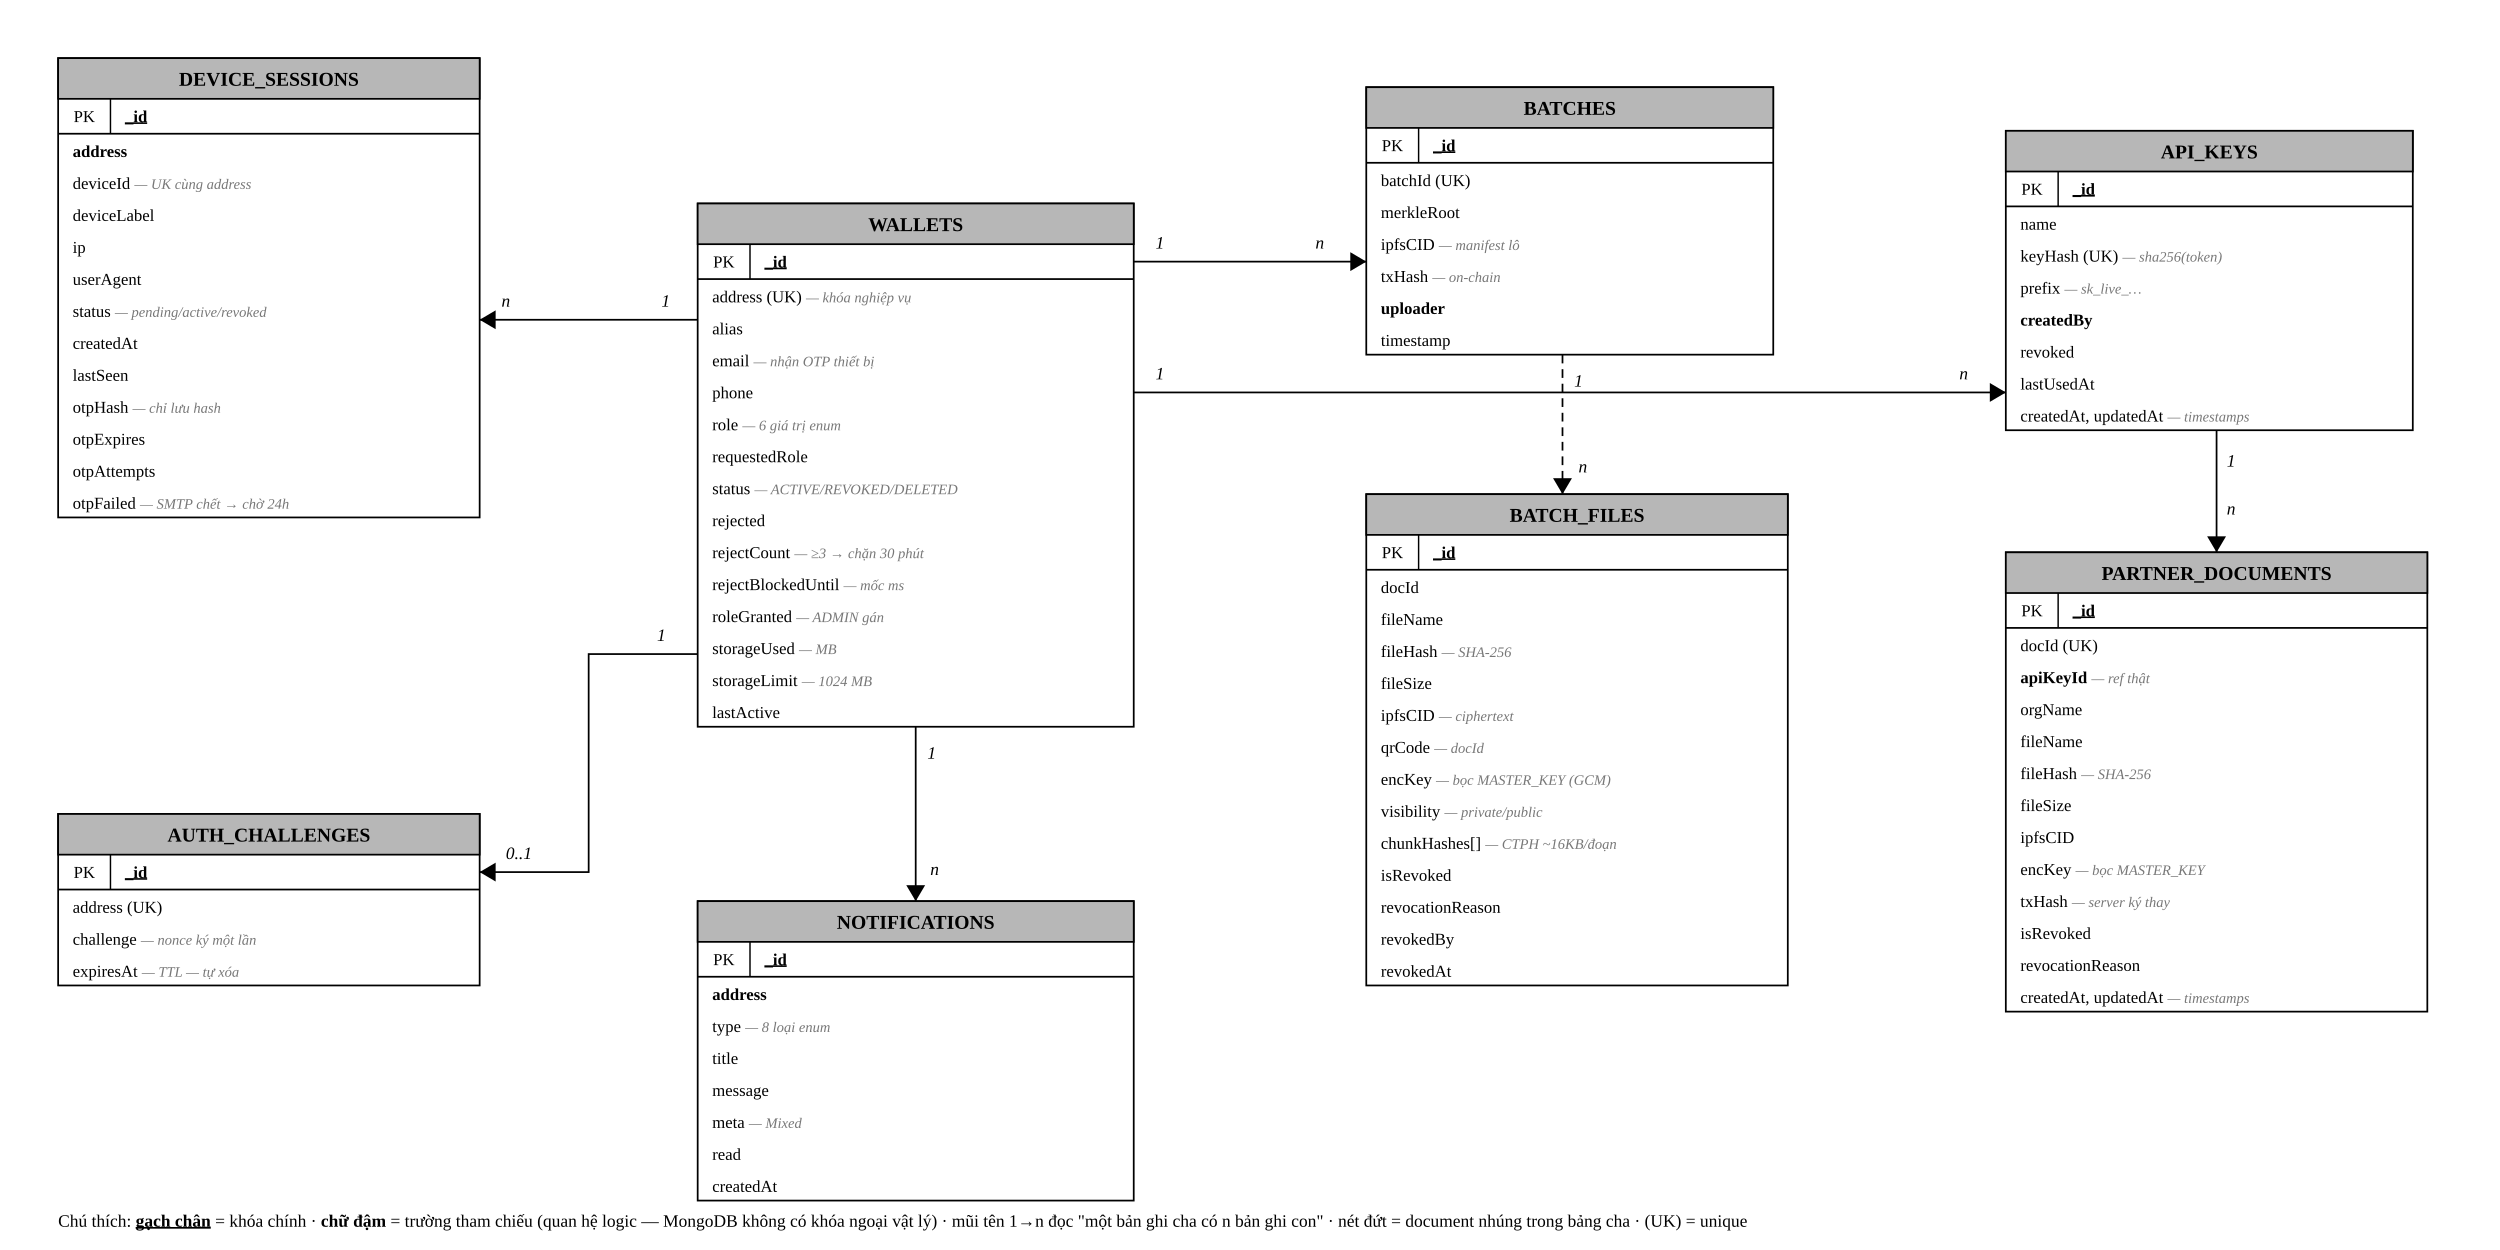
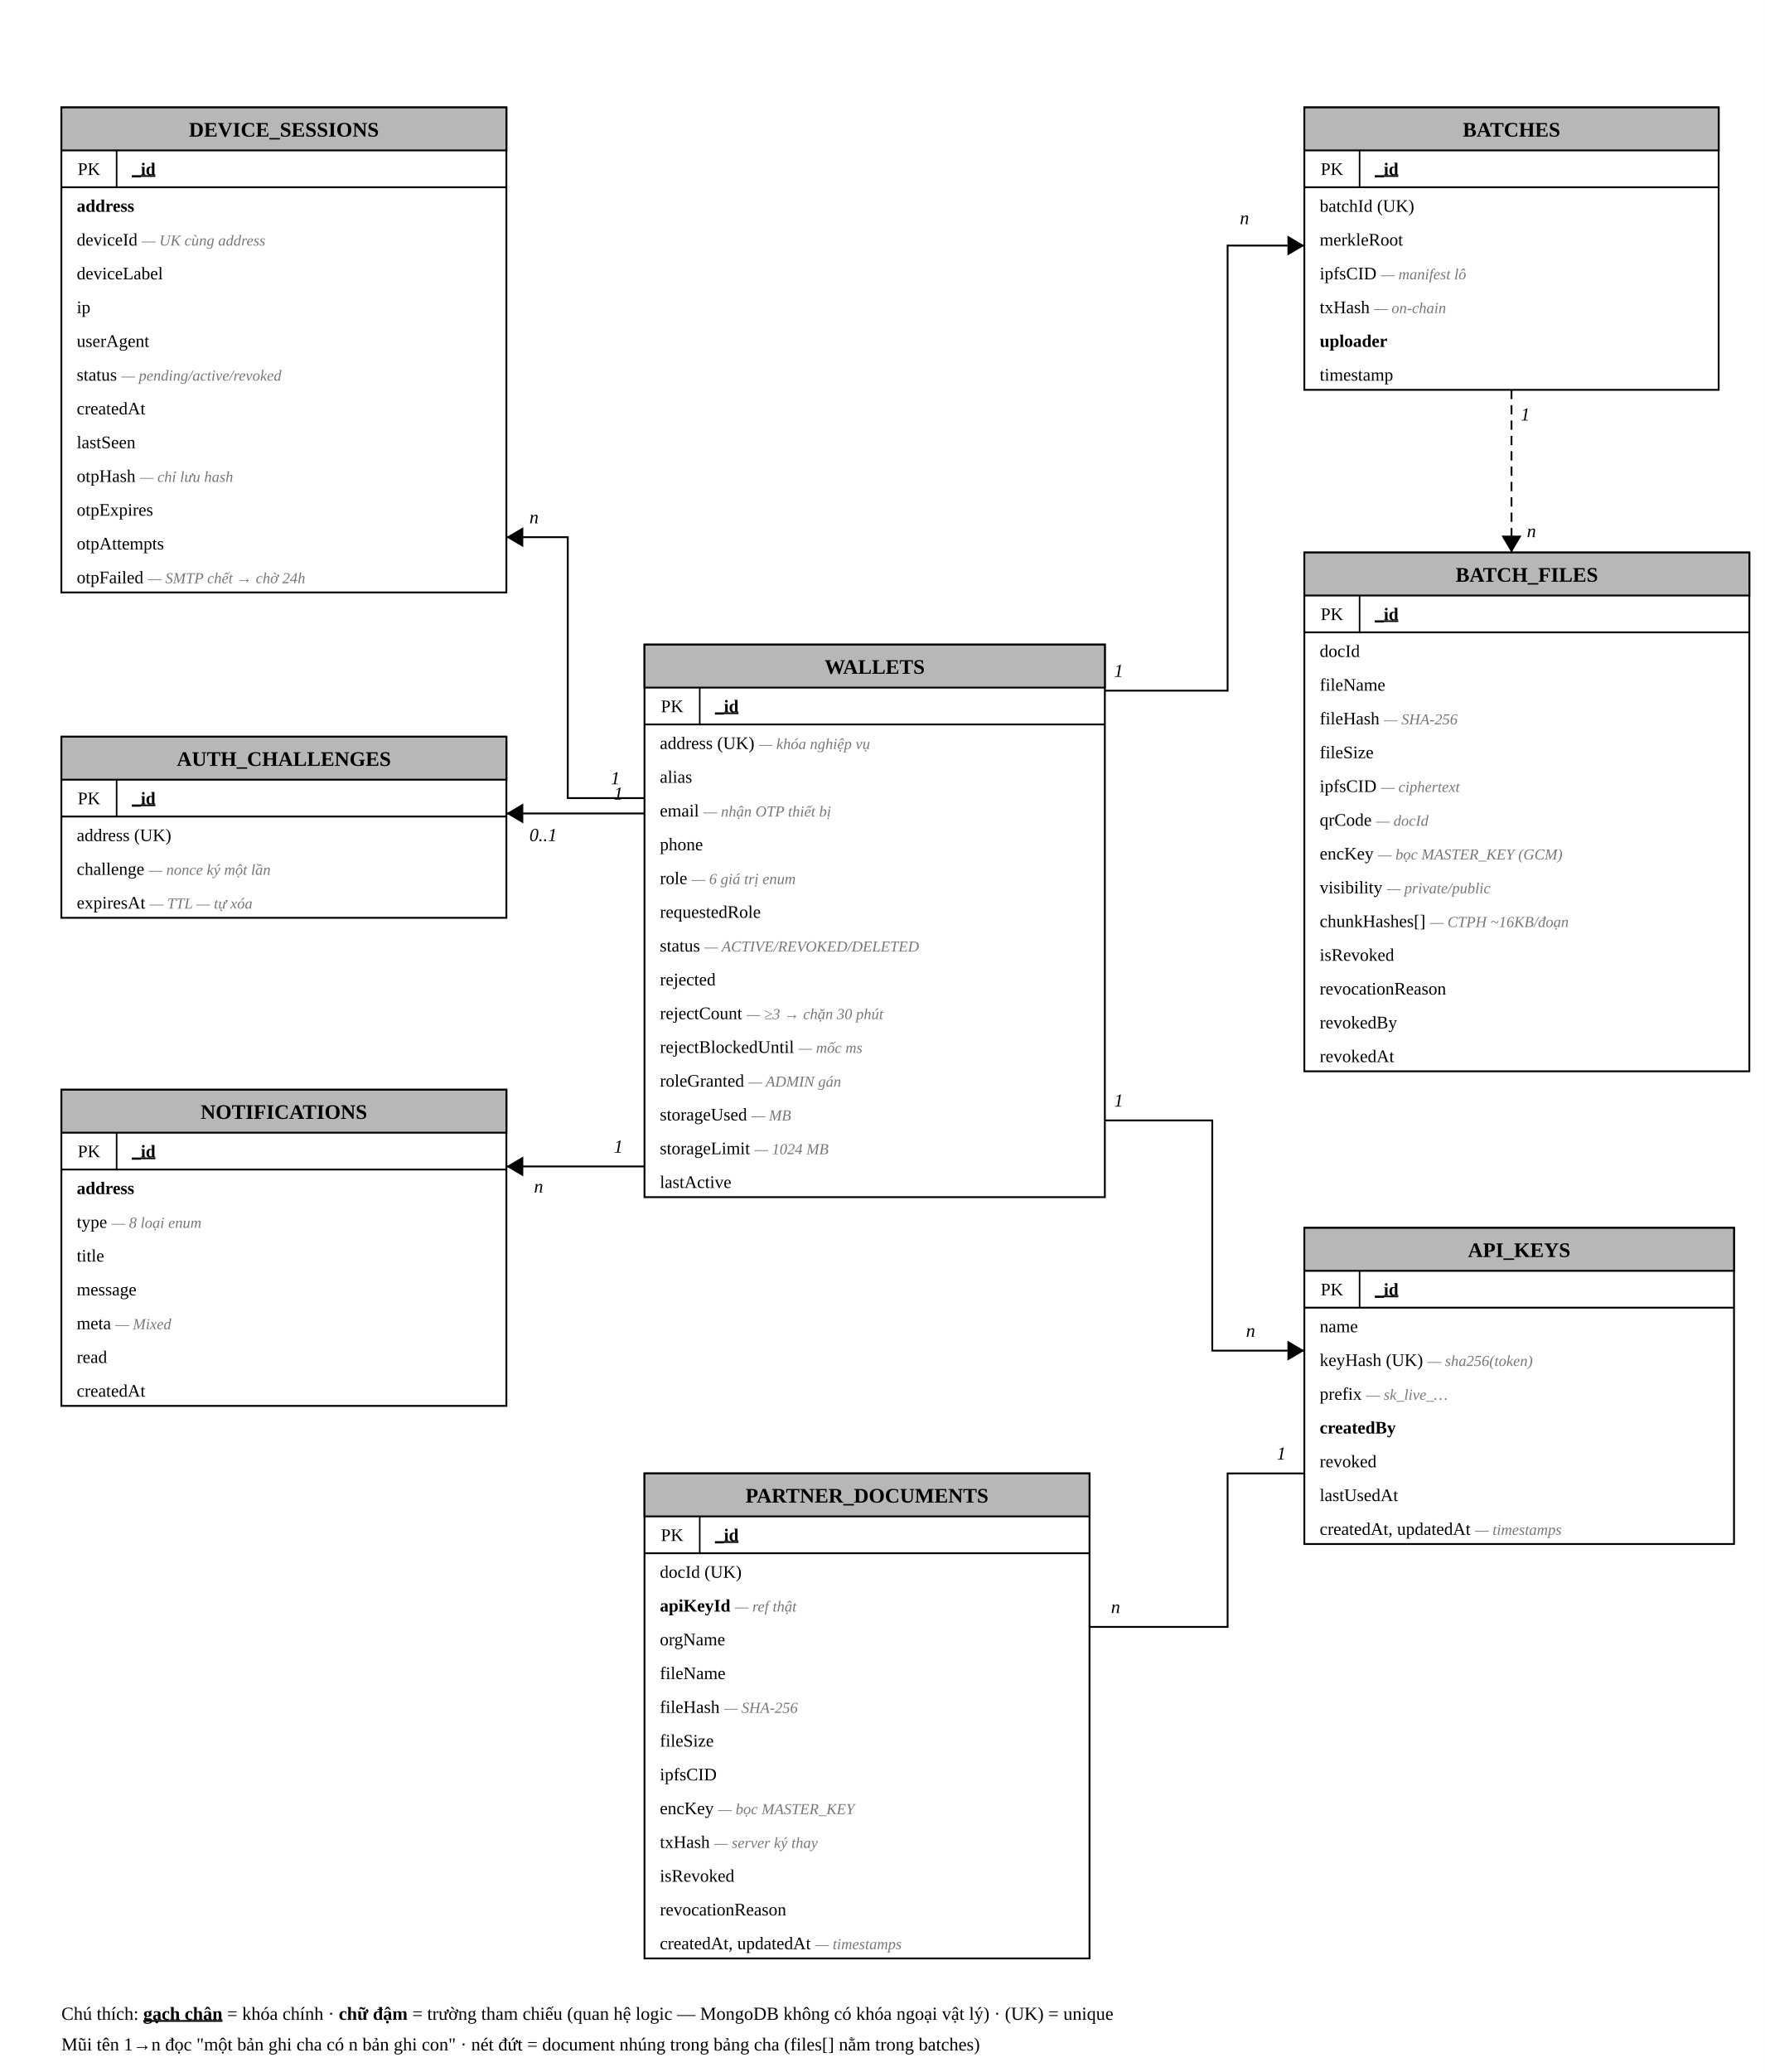
- <svg xmlns="http://www.w3.org/2000/svg" viewBox="0 0 1720 860" font-family="Times New Roman, Times, serif">
-   <rect width="1720" height="860" fill="#fff" />
-   <path d="M480 220 L330 220" fill="none" stroke="#000" stroke-width="1.2" />
-   <polygon points="330,220 341,226.5 341,213.5" fill="#000" />
-   <text x="455" y="211" font-size="12" font-style="italic">1</text>
-   <text x="345" y="211" font-size="12" font-style="italic">n</text>
-   <path d="M480 450 L405 450 L405 600 L330 600" fill="none" stroke="#000" stroke-width="1.2" />
-   <polygon points="330,600 341,606.5 341,593.5" fill="#000" />
-   <text x="452" y="441" font-size="12" font-style="italic">1</text>
-   <text x="348" y="591" font-size="12" font-style="italic">0..1</text>
-   <path d="M630 500 L630 620" fill="none" stroke="#000" stroke-width="1.2" />
-   <polygon points="630,620 636.5,609 623.5,609" fill="#000" />
-   <text x="638" y="522" font-size="12" font-style="italic">1</text>
-   <text x="640" y="602" font-size="12" font-style="italic">n</text>
-   <path d="M780 180 L940 180" fill="none" stroke="#000" stroke-width="1.2" />
-   <polygon points="940,180 929,173.5 929,186.5" fill="#000" />
-   <text x="795" y="171" font-size="12" font-style="italic">1</text>
-   <text x="905" y="171" font-size="12" font-style="italic">n</text>
-   <path d="M780 270 L1380 270" fill="none" stroke="#000" stroke-width="1.2" />
-   <polygon points="1380,270 1369,263.5 1369,276.5" fill="#000" />
-   <text x="795" y="261" font-size="12" font-style="italic">1</text>
-   <text x="1348" y="261" font-size="12" font-style="italic">n</text>
-   <path d="M1075 244 L1075 340" fill="none" stroke="#000" stroke-width="1.2" stroke-dasharray="6 4" />
-   <polygon points="1075,340 1081.5,329 1068.5,329" fill="#000" />
-   <text x="1083" y="266" font-size="12" font-style="italic">1</text>
-   <text x="1086" y="325" font-size="12" font-style="italic">n</text>
-   <path d="M1525 296 L1525 380" fill="none" stroke="#000" stroke-width="1.2" />
-   <polygon points="1525,380 1531.5,369 1518.5,369" fill="#000" />
-   <text x="1532" y="321" font-size="12" font-style="italic">1</text>
-   <text x="1532" y="354" font-size="12" font-style="italic">n</text>
-   <rect x="480" y="140" width="300" height="360" fill="#fff" stroke="#000" stroke-width="1.2" />
-   <rect x="480" y="140" width="300" height="28" fill="#b7b7b7" stroke="#000" stroke-width="1.2" />
-   <text x="630" y="159" text-anchor="middle" font-size="13.5" font-weight="bold">WALLETS</text>
-   <line x1="480" y1="192" x2="780" y2="192" stroke="#000" stroke-width="1.2" />
-   <line x1="516" y1="168" x2="516" y2="192" stroke="#000" stroke-width="1" />
-   <text x="498" y="184" text-anchor="middle" font-size="11.5">PK</text>
-   <text x="526" y="184" font-size="11.5" font-weight="bold" text-decoration="underline">_id</text>
-   <text x="490" y="208" font-size="11.5">address (UK) <tspan fill="#777" font-style="italic" font-size="10" font-weight="normal">— khóa nghiệp vụ</tspan>
+ <svg xmlns="http://www.w3.org/2000/svg" viewBox="0 0 1150 1350" font-family="Times New Roman, Times, serif">
+   <rect width="1150" height="1350" fill="#fff" />
+   <path d="M420 520 L370 520 L370 350 L330 350" fill="none" stroke="#000" stroke-width="1.2" />
+   <polygon points="330,350 341,356.5 341,343.5" fill="#000" />
+   <text x="398" y="511" font-size="12" font-style="italic">1</text>
+   <text x="345" y="341" font-size="12" font-style="italic">n</text>
+   <path d="M420 530 L330 530" fill="none" stroke="#000" stroke-width="1.2" />
+   <polygon points="330,530 341,536.5 341,523.5" fill="#000" />
+   <text x="400" y="521" font-size="12" font-style="italic">1</text>
+   <text x="345" y="548" font-size="12" font-style="italic">0..1</text>
+   <path d="M420 760 L330 760" fill="none" stroke="#000" stroke-width="1.2" />
+   <polygon points="330,760 341,766.5 341,753.5" fill="#000" />
+   <text x="400" y="751" font-size="12" font-style="italic">1</text>
+   <text x="348" y="777" font-size="12" font-style="italic">n</text>
+   <path d="M720 450 L800 450 L800 160 L850 160" fill="none" stroke="#000" stroke-width="1.2" />
+   <polygon points="850,160 839,153.5 839,166.5" fill="#000" />
+   <text x="726" y="441" font-size="12" font-style="italic">1</text>
+   <text x="808" y="146" font-size="12" font-style="italic">n</text>
+   <path d="M720 730 L790 730 L790 880 L850 880" fill="none" stroke="#000" stroke-width="1.2" />
+   <polygon points="850,880 839,873.5 839,886.5" fill="#000" />
+   <text x="726" y="721" font-size="12" font-style="italic">1</text>
+   <text x="812" y="871" font-size="12" font-style="italic">n</text>
+   <path d="M985 254 L985 360" fill="none" stroke="#000" stroke-width="1.2" stroke-dasharray="6 4" />
+   <polygon points="985,360 991.5,349 978.5,349" fill="#000" />
+   <text x="991" y="274" font-size="12" font-style="italic">1</text>
+   <text x="995" y="350" font-size="12" font-style="italic">n</text>
+   <path d="M850 960 L800 960 L800 1060 L710 1060" fill="none" stroke="#000" stroke-width="1.2" />
+   <polygon points="710,1060 699,1053.5 699,1066.5" fill="#000" />
+   <text x="832" y="951" font-size="12" font-style="italic">1</text>
+   <text x="724" y="1051" font-size="12" font-style="italic">n</text>
+   <rect x="420" y="420" width="300" height="360" fill="#fff" stroke="#000" stroke-width="1.2" />
+   <rect x="420" y="420" width="300" height="28" fill="#b7b7b7" stroke="#000" stroke-width="1.2" />
+   <text x="570" y="439" text-anchor="middle" font-size="13.5" font-weight="bold">WALLETS</text>
+   <line x1="420" y1="472" x2="720" y2="472" stroke="#000" stroke-width="1.2" />
+   <line x1="456" y1="448" x2="456" y2="472" stroke="#000" stroke-width="1" />
+   <text x="438" y="464" text-anchor="middle" font-size="11.5">PK</text>
+   <text x="466" y="464" font-size="11.5" font-weight="bold" text-decoration="underline">_id</text>
+   <text x="430" y="488" font-size="11.5">address (UK) <tspan fill="#777" font-style="italic" font-size="10" font-weight="normal">— khóa nghiệp vụ</tspan>
  </text>
-   <text x="490" y="230" font-size="11.5">alias</text>
-   <text x="490" y="252" font-size="11.5">email <tspan fill="#777" font-style="italic" font-size="10" font-weight="normal">— nhận OTP thiết bị</tspan>
+   <text x="430" y="510" font-size="11.5">alias</text>
+   <text x="430" y="532" font-size="11.5">email <tspan fill="#777" font-style="italic" font-size="10" font-weight="normal">— nhận OTP thiết bị</tspan>
  </text>
-   <text x="490" y="274" font-size="11.5">phone</text>
-   <text x="490" y="296" font-size="11.5">role <tspan fill="#777" font-style="italic" font-size="10" font-weight="normal">— 6 giá trị enum</tspan>
+   <text x="430" y="554" font-size="11.5">phone</text>
+   <text x="430" y="576" font-size="11.5">role <tspan fill="#777" font-style="italic" font-size="10" font-weight="normal">— 6 giá trị enum</tspan>
  </text>
-   <text x="490" y="318" font-size="11.5">requestedRole</text>
-   <text x="490" y="340" font-size="11.5">status <tspan fill="#777" font-style="italic" font-size="10" font-weight="normal">— ACTIVE/REVOKED/DELETED</tspan>
+   <text x="430" y="598" font-size="11.5">requestedRole</text>
+   <text x="430" y="620" font-size="11.5">status <tspan fill="#777" font-style="italic" font-size="10" font-weight="normal">— ACTIVE/REVOKED/DELETED</tspan>
  </text>
-   <text x="490" y="362" font-size="11.5">rejected</text>
-   <text x="490" y="384" font-size="11.5">rejectCount <tspan fill="#777" font-style="italic" font-size="10" font-weight="normal">— ≥3 → chặn 30 phút</tspan>
+   <text x="430" y="642" font-size="11.5">rejected</text>
+   <text x="430" y="664" font-size="11.5">rejectCount <tspan fill="#777" font-style="italic" font-size="10" font-weight="normal">— ≥3 → chặn 30 phút</tspan>
  </text>
-   <text x="490" y="406" font-size="11.5">rejectBlockedUntil <tspan fill="#777" font-style="italic" font-size="10" font-weight="normal">— mốc ms</tspan>
+   <text x="430" y="686" font-size="11.5">rejectBlockedUntil <tspan fill="#777" font-style="italic" font-size="10" font-weight="normal">— mốc ms</tspan>
  </text>
-   <text x="490" y="428" font-size="11.5">roleGranted <tspan fill="#777" font-style="italic" font-size="10" font-weight="normal">— ADMIN gán</tspan>
+   <text x="430" y="708" font-size="11.5">roleGranted <tspan fill="#777" font-style="italic" font-size="10" font-weight="normal">— ADMIN gán</tspan>
  </text>
-   <text x="490" y="450" font-size="11.5">storageUsed <tspan fill="#777" font-style="italic" font-size="10" font-weight="normal">— MB</tspan>
+   <text x="430" y="730" font-size="11.5">storageUsed <tspan fill="#777" font-style="italic" font-size="10" font-weight="normal">— MB</tspan>
  </text>
-   <text x="490" y="472" font-size="11.5">storageLimit <tspan fill="#777" font-style="italic" font-size="10" font-weight="normal">— 1024 MB</tspan>
+   <text x="430" y="752" font-size="11.5">storageLimit <tspan fill="#777" font-style="italic" font-size="10" font-weight="normal">— 1024 MB</tspan>
  </text>
-   <text x="490" y="494" font-size="11.5">lastActive</text>
-   <rect x="40" y="40" width="290" height="316" fill="#fff" stroke="#000" stroke-width="1.2" />
-   <rect x="40" y="40" width="290" height="28" fill="#b7b7b7" stroke="#000" stroke-width="1.2" />
-   <text x="185" y="59" text-anchor="middle" font-size="13.5" font-weight="bold">DEVICE_SESSIONS</text>
-   <line x1="40" y1="92" x2="330" y2="92" stroke="#000" stroke-width="1.2" />
-   <line x1="76" y1="68" x2="76" y2="92" stroke="#000" stroke-width="1" />
-   <text x="58" y="84" text-anchor="middle" font-size="11.5">PK</text>
-   <text x="86" y="84" font-size="11.5" font-weight="bold" text-decoration="underline">_id</text>
-   <text x="50" y="108" font-size="11.5" font-weight="bold">address</text>
-   <text x="50" y="130" font-size="11.5">deviceId <tspan fill="#777" font-style="italic" font-size="10" font-weight="normal">— UK cùng address</tspan>
+   <text x="430" y="774" font-size="11.5">lastActive</text>
+   <rect x="40" y="70" width="290" height="316" fill="#fff" stroke="#000" stroke-width="1.2" />
+   <rect x="40" y="70" width="290" height="28" fill="#b7b7b7" stroke="#000" stroke-width="1.2" />
+   <text x="185" y="89" text-anchor="middle" font-size="13.5" font-weight="bold">DEVICE_SESSIONS</text>
+   <line x1="40" y1="122" x2="330" y2="122" stroke="#000" stroke-width="1.2" />
+   <line x1="76" y1="98" x2="76" y2="122" stroke="#000" stroke-width="1" />
+   <text x="58" y="114" text-anchor="middle" font-size="11.5">PK</text>
+   <text x="86" y="114" font-size="11.5" font-weight="bold" text-decoration="underline">_id</text>
+   <text x="50" y="138" font-size="11.5" font-weight="bold">address</text>
+   <text x="50" y="160" font-size="11.5">deviceId <tspan fill="#777" font-style="italic" font-size="10" font-weight="normal">— UK cùng address</tspan>
  </text>
-   <text x="50" y="152" font-size="11.5">deviceLabel</text>
-   <text x="50" y="174" font-size="11.5">ip</text>
-   <text x="50" y="196" font-size="11.5">userAgent</text>
-   <text x="50" y="218" font-size="11.5">status <tspan fill="#777" font-style="italic" font-size="10" font-weight="normal">— pending/active/revoked</tspan>
+   <text x="50" y="182" font-size="11.5">deviceLabel</text>
+   <text x="50" y="204" font-size="11.5">ip</text>
+   <text x="50" y="226" font-size="11.5">userAgent</text>
+   <text x="50" y="248" font-size="11.5">status <tspan fill="#777" font-style="italic" font-size="10" font-weight="normal">— pending/active/revoked</tspan>
  </text>
-   <text x="50" y="240" font-size="11.5">createdAt</text>
-   <text x="50" y="262" font-size="11.5">lastSeen</text>
-   <text x="50" y="284" font-size="11.5">otpHash <tspan fill="#777" font-style="italic" font-size="10" font-weight="normal">— chỉ lưu hash</tspan>
+   <text x="50" y="270" font-size="11.5">createdAt</text>
+   <text x="50" y="292" font-size="11.5">lastSeen</text>
+   <text x="50" y="314" font-size="11.5">otpHash <tspan fill="#777" font-style="italic" font-size="10" font-weight="normal">— chỉ lưu hash</tspan>
  </text>
-   <text x="50" y="306" font-size="11.5">otpExpires</text>
-   <text x="50" y="328" font-size="11.5">otpAttempts</text>
-   <text x="50" y="350" font-size="11.5">otpFailed <tspan fill="#777" font-style="italic" font-size="10" font-weight="normal">— SMTP chết → chờ 24h</tspan>
+   <text x="50" y="336" font-size="11.5">otpExpires</text>
+   <text x="50" y="358" font-size="11.5">otpAttempts</text>
+   <text x="50" y="380" font-size="11.5">otpFailed <tspan fill="#777" font-style="italic" font-size="10" font-weight="normal">— SMTP chết → chờ 24h</tspan>
  </text>
-   <rect x="40" y="560" width="290" height="118" fill="#fff" stroke="#000" stroke-width="1.2" />
-   <rect x="40" y="560" width="290" height="28" fill="#b7b7b7" stroke="#000" stroke-width="1.2" />
-   <text x="185" y="579" text-anchor="middle" font-size="13.5" font-weight="bold">AUTH_CHALLENGES</text>
-   <line x1="40" y1="612" x2="330" y2="612" stroke="#000" stroke-width="1.2" />
-   <line x1="76" y1="588" x2="76" y2="612" stroke="#000" stroke-width="1" />
-   <text x="58" y="604" text-anchor="middle" font-size="11.5">PK</text>
-   <text x="86" y="604" font-size="11.5" font-weight="bold" text-decoration="underline">_id</text>
-   <text x="50" y="628" font-size="11.5">address (UK)</text>
-   <text x="50" y="650" font-size="11.5">challenge <tspan fill="#777" font-style="italic" font-size="10" font-weight="normal">— nonce ký một lần</tspan>
+   <rect x="40" y="480" width="290" height="118" fill="#fff" stroke="#000" stroke-width="1.2" />
+   <rect x="40" y="480" width="290" height="28" fill="#b7b7b7" stroke="#000" stroke-width="1.2" />
+   <text x="185" y="499" text-anchor="middle" font-size="13.5" font-weight="bold">AUTH_CHALLENGES</text>
+   <line x1="40" y1="532" x2="330" y2="532" stroke="#000" stroke-width="1.2" />
+   <line x1="76" y1="508" x2="76" y2="532" stroke="#000" stroke-width="1" />
+   <text x="58" y="524" text-anchor="middle" font-size="11.5">PK</text>
+   <text x="86" y="524" font-size="11.5" font-weight="bold" text-decoration="underline">_id</text>
+   <text x="50" y="548" font-size="11.5">address (UK)</text>
+   <text x="50" y="570" font-size="11.5">challenge <tspan fill="#777" font-style="italic" font-size="10" font-weight="normal">— nonce ký một lần</tspan>
  </text>
-   <text x="50" y="672" font-size="11.5">expiresAt <tspan fill="#777" font-style="italic" font-size="10" font-weight="normal">— TTL — tự xóa</tspan>
+   <text x="50" y="592" font-size="11.5">expiresAt <tspan fill="#777" font-style="italic" font-size="10" font-weight="normal">— TTL — tự xóa</tspan>
  </text>
-   <rect x="480" y="620" width="300" height="206" fill="#fff" stroke="#000" stroke-width="1.2" />
-   <rect x="480" y="620" width="300" height="28" fill="#b7b7b7" stroke="#000" stroke-width="1.2" />
-   <text x="630" y="639" text-anchor="middle" font-size="13.5" font-weight="bold">NOTIFICATIONS</text>
-   <line x1="480" y1="672" x2="780" y2="672" stroke="#000" stroke-width="1.2" />
-   <line x1="516" y1="648" x2="516" y2="672" stroke="#000" stroke-width="1" />
-   <text x="498" y="664" text-anchor="middle" font-size="11.5">PK</text>
-   <text x="526" y="664" font-size="11.5" font-weight="bold" text-decoration="underline">_id</text>
-   <text x="490" y="688" font-size="11.5" font-weight="bold">address</text>
-   <text x="490" y="710" font-size="11.5">type <tspan fill="#777" font-style="italic" font-size="10" font-weight="normal">— 8 loại enum</tspan>
+   <rect x="40" y="710" width="290" height="206" fill="#fff" stroke="#000" stroke-width="1.2" />
+   <rect x="40" y="710" width="290" height="28" fill="#b7b7b7" stroke="#000" stroke-width="1.2" />
+   <text x="185" y="729" text-anchor="middle" font-size="13.5" font-weight="bold">NOTIFICATIONS</text>
+   <line x1="40" y1="762" x2="330" y2="762" stroke="#000" stroke-width="1.2" />
+   <line x1="76" y1="738" x2="76" y2="762" stroke="#000" stroke-width="1" />
+   <text x="58" y="754" text-anchor="middle" font-size="11.5">PK</text>
+   <text x="86" y="754" font-size="11.5" font-weight="bold" text-decoration="underline">_id</text>
+   <text x="50" y="778" font-size="11.5" font-weight="bold">address</text>
+   <text x="50" y="800" font-size="11.5">type <tspan fill="#777" font-style="italic" font-size="10" font-weight="normal">— 8 loại enum</tspan>
  </text>
-   <text x="490" y="732" font-size="11.5">title</text>
-   <text x="490" y="754" font-size="11.5">message</text>
-   <text x="490" y="776" font-size="11.5">meta <tspan fill="#777" font-style="italic" font-size="10" font-weight="normal">— Mixed</tspan>
+   <text x="50" y="822" font-size="11.5">title</text>
+   <text x="50" y="844" font-size="11.5">message</text>
+   <text x="50" y="866" font-size="11.5">meta <tspan fill="#777" font-style="italic" font-size="10" font-weight="normal">— Mixed</tspan>
  </text>
-   <text x="490" y="798" font-size="11.5">read</text>
-   <text x="490" y="820" font-size="11.5">createdAt</text>
-   <rect x="940" y="60" width="280" height="184" fill="#fff" stroke="#000" stroke-width="1.2" />
-   <rect x="940" y="60" width="280" height="28" fill="#b7b7b7" stroke="#000" stroke-width="1.2" />
-   <text x="1080" y="79" text-anchor="middle" font-size="13.5" font-weight="bold">BATCHES</text>
-   <line x1="940" y1="112" x2="1220" y2="112" stroke="#000" stroke-width="1.2" />
-   <line x1="976" y1="88" x2="976" y2="112" stroke="#000" stroke-width="1" />
-   <text x="958" y="104" text-anchor="middle" font-size="11.5">PK</text>
-   <text x="986" y="104" font-size="11.5" font-weight="bold" text-decoration="underline">_id</text>
-   <text x="950" y="128" font-size="11.5">batchId (UK)</text>
-   <text x="950" y="150" font-size="11.5">merkleRoot</text>
-   <text x="950" y="172" font-size="11.5">ipfsCID <tspan fill="#777" font-style="italic" font-size="10" font-weight="normal">— manifest lô</tspan>
+   <text x="50" y="888" font-size="11.5">read</text>
+   <text x="50" y="910" font-size="11.5">createdAt</text>
+   <rect x="850" y="70" width="270" height="184" fill="#fff" stroke="#000" stroke-width="1.2" />
+   <rect x="850" y="70" width="270" height="28" fill="#b7b7b7" stroke="#000" stroke-width="1.2" />
+   <text x="985" y="89" text-anchor="middle" font-size="13.5" font-weight="bold">BATCHES</text>
+   <line x1="850" y1="122" x2="1120" y2="122" stroke="#000" stroke-width="1.2" />
+   <line x1="886" y1="98" x2="886" y2="122" stroke="#000" stroke-width="1" />
+   <text x="868" y="114" text-anchor="middle" font-size="11.5">PK</text>
+   <text x="896" y="114" font-size="11.5" font-weight="bold" text-decoration="underline">_id</text>
+   <text x="860" y="138" font-size="11.5">batchId (UK)</text>
+   <text x="860" y="160" font-size="11.5">merkleRoot</text>
+   <text x="860" y="182" font-size="11.5">ipfsCID <tspan fill="#777" font-style="italic" font-size="10" font-weight="normal">— manifest lô</tspan>
  </text>
-   <text x="950" y="194" font-size="11.5">txHash <tspan fill="#777" font-style="italic" font-size="10" font-weight="normal">— on-chain</tspan>
+   <text x="860" y="204" font-size="11.5">txHash <tspan fill="#777" font-style="italic" font-size="10" font-weight="normal">— on-chain</tspan>
  </text>
-   <text x="950" y="216" font-size="11.5" font-weight="bold">uploader</text>
-   <text x="950" y="238" font-size="11.5">timestamp</text>
-   <rect x="940" y="340" width="290" height="338" fill="#fff" stroke="#000" stroke-width="1.2" />
-   <rect x="940" y="340" width="290" height="28" fill="#b7b7b7" stroke="#000" stroke-width="1.2" />
-   <text x="1085" y="359" text-anchor="middle" font-size="13.5" font-weight="bold">BATCH_FILES</text>
-   <line x1="940" y1="392" x2="1230" y2="392" stroke="#000" stroke-width="1.2" />
-   <line x1="976" y1="368" x2="976" y2="392" stroke="#000" stroke-width="1" />
-   <text x="958" y="384" text-anchor="middle" font-size="11.5">PK</text>
-   <text x="986" y="384" font-size="11.5" font-weight="bold" text-decoration="underline">_id</text>
-   <text x="950" y="408" font-size="11.5">docId</text>
-   <text x="950" y="430" font-size="11.5">fileName</text>
-   <text x="950" y="452" font-size="11.5">fileHash <tspan fill="#777" font-style="italic" font-size="10" font-weight="normal">— SHA-256</tspan>
+   <text x="860" y="226" font-size="11.5" font-weight="bold">uploader</text>
+   <text x="860" y="248" font-size="11.5">timestamp</text>
+   <rect x="850" y="360" width="290" height="338" fill="#fff" stroke="#000" stroke-width="1.2" />
+   <rect x="850" y="360" width="290" height="28" fill="#b7b7b7" stroke="#000" stroke-width="1.2" />
+   <text x="995" y="379" text-anchor="middle" font-size="13.5" font-weight="bold">BATCH_FILES</text>
+   <line x1="850" y1="412" x2="1140" y2="412" stroke="#000" stroke-width="1.2" />
+   <line x1="886" y1="388" x2="886" y2="412" stroke="#000" stroke-width="1" />
+   <text x="868" y="404" text-anchor="middle" font-size="11.5">PK</text>
+   <text x="896" y="404" font-size="11.5" font-weight="bold" text-decoration="underline">_id</text>
+   <text x="860" y="428" font-size="11.5">docId</text>
+   <text x="860" y="450" font-size="11.5">fileName</text>
+   <text x="860" y="472" font-size="11.5">fileHash <tspan fill="#777" font-style="italic" font-size="10" font-weight="normal">— SHA-256</tspan>
  </text>
-   <text x="950" y="474" font-size="11.5">fileSize</text>
-   <text x="950" y="496" font-size="11.5">ipfsCID <tspan fill="#777" font-style="italic" font-size="10" font-weight="normal">— ciphertext</tspan>
+   <text x="860" y="494" font-size="11.5">fileSize</text>
+   <text x="860" y="516" font-size="11.5">ipfsCID <tspan fill="#777" font-style="italic" font-size="10" font-weight="normal">— ciphertext</tspan>
  </text>
-   <text x="950" y="518" font-size="11.5">qrCode <tspan fill="#777" font-style="italic" font-size="10" font-weight="normal">— docId</tspan>
+   <text x="860" y="538" font-size="11.5">qrCode <tspan fill="#777" font-style="italic" font-size="10" font-weight="normal">— docId</tspan>
  </text>
-   <text x="950" y="540" font-size="11.5">encKey <tspan fill="#777" font-style="italic" font-size="10" font-weight="normal">— bọc MASTER_KEY (GCM)</tspan>
+   <text x="860" y="560" font-size="11.5">encKey <tspan fill="#777" font-style="italic" font-size="10" font-weight="normal">— bọc MASTER_KEY (GCM)</tspan>
  </text>
-   <text x="950" y="562" font-size="11.5">visibility <tspan fill="#777" font-style="italic" font-size="10" font-weight="normal">— private/public</tspan>
+   <text x="860" y="582" font-size="11.5">visibility <tspan fill="#777" font-style="italic" font-size="10" font-weight="normal">— private/public</tspan>
  </text>
-   <text x="950" y="584" font-size="11.5">chunkHashes[] <tspan fill="#777" font-style="italic" font-size="10" font-weight="normal">— CTPH ~16KB/đoạn</tspan>
+   <text x="860" y="604" font-size="11.5">chunkHashes[] <tspan fill="#777" font-style="italic" font-size="10" font-weight="normal">— CTPH ~16KB/đoạn</tspan>
  </text>
-   <text x="950" y="606" font-size="11.5">isRevoked</text>
-   <text x="950" y="628" font-size="11.5">revocationReason</text>
-   <text x="950" y="650" font-size="11.5">revokedBy</text>
-   <text x="950" y="672" font-size="11.5">revokedAt</text>
-   <rect x="1380" y="90" width="280" height="206" fill="#fff" stroke="#000" stroke-width="1.2" />
-   <rect x="1380" y="90" width="280" height="28" fill="#b7b7b7" stroke="#000" stroke-width="1.2" />
-   <text x="1520" y="109" text-anchor="middle" font-size="13.5" font-weight="bold">API_KEYS</text>
-   <line x1="1380" y1="142" x2="1660" y2="142" stroke="#000" stroke-width="1.2" />
-   <line x1="1416" y1="118" x2="1416" y2="142" stroke="#000" stroke-width="1" />
-   <text x="1398" y="134" text-anchor="middle" font-size="11.5">PK</text>
-   <text x="1426" y="134" font-size="11.5" font-weight="bold" text-decoration="underline">_id</text>
-   <text x="1390" y="158" font-size="11.5">name</text>
-   <text x="1390" y="180" font-size="11.5">keyHash (UK) <tspan fill="#777" font-style="italic" font-size="10" font-weight="normal">— sha256(token)</tspan>
+   <text x="860" y="626" font-size="11.5">isRevoked</text>
+   <text x="860" y="648" font-size="11.5">revocationReason</text>
+   <text x="860" y="670" font-size="11.5">revokedBy</text>
+   <text x="860" y="692" font-size="11.5">revokedAt</text>
+   <rect x="850" y="800" width="280" height="206" fill="#fff" stroke="#000" stroke-width="1.2" />
+   <rect x="850" y="800" width="280" height="28" fill="#b7b7b7" stroke="#000" stroke-width="1.2" />
+   <text x="990" y="819" text-anchor="middle" font-size="13.5" font-weight="bold">API_KEYS</text>
+   <line x1="850" y1="852" x2="1130" y2="852" stroke="#000" stroke-width="1.2" />
+   <line x1="886" y1="828" x2="886" y2="852" stroke="#000" stroke-width="1" />
+   <text x="868" y="844" text-anchor="middle" font-size="11.5">PK</text>
+   <text x="896" y="844" font-size="11.5" font-weight="bold" text-decoration="underline">_id</text>
+   <text x="860" y="868" font-size="11.5">name</text>
+   <text x="860" y="890" font-size="11.5">keyHash (UK) <tspan fill="#777" font-style="italic" font-size="10" font-weight="normal">— sha256(token)</tspan>
  </text>
-   <text x="1390" y="202" font-size="11.5">prefix <tspan fill="#777" font-style="italic" font-size="10" font-weight="normal">— sk_live_…</tspan>
+   <text x="860" y="912" font-size="11.5">prefix <tspan fill="#777" font-style="italic" font-size="10" font-weight="normal">— sk_live_…</tspan>
  </text>
-   <text x="1390" y="224" font-size="11.5" font-weight="bold">createdBy</text>
-   <text x="1390" y="246" font-size="11.5">revoked</text>
-   <text x="1390" y="268" font-size="11.5">lastUsedAt</text>
-   <text x="1390" y="290" font-size="11.5">createdAt, updatedAt <tspan fill="#777" font-style="italic" font-size="10" font-weight="normal">— timestamps</tspan>
+   <text x="860" y="934" font-size="11.5" font-weight="bold">createdBy</text>
+   <text x="860" y="956" font-size="11.5">revoked</text>
+   <text x="860" y="978" font-size="11.5">lastUsedAt</text>
+   <text x="860" y="1000" font-size="11.5">createdAt, updatedAt <tspan fill="#777" font-style="italic" font-size="10" font-weight="normal">— timestamps</tspan>
  </text>
-   <rect x="1380" y="380" width="290" height="316" fill="#fff" stroke="#000" stroke-width="1.2" />
-   <rect x="1380" y="380" width="290" height="28" fill="#b7b7b7" stroke="#000" stroke-width="1.2" />
-   <text x="1525" y="399" text-anchor="middle" font-size="13.5" font-weight="bold">PARTNER_DOCUMENTS</text>
-   <line x1="1380" y1="432" x2="1670" y2="432" stroke="#000" stroke-width="1.2" />
-   <line x1="1416" y1="408" x2="1416" y2="432" stroke="#000" stroke-width="1" />
-   <text x="1398" y="424" text-anchor="middle" font-size="11.5">PK</text>
-   <text x="1426" y="424" font-size="11.5" font-weight="bold" text-decoration="underline">_id</text>
-   <text x="1390" y="448" font-size="11.5">docId (UK)</text>
-   <text x="1390" y="470" font-size="11.5" font-weight="bold">apiKeyId <tspan fill="#777" font-style="italic" font-size="10" font-weight="normal">— ref thật</tspan>
+   <rect x="420" y="960" width="290" height="316" fill="#fff" stroke="#000" stroke-width="1.2" />
+   <rect x="420" y="960" width="290" height="28" fill="#b7b7b7" stroke="#000" stroke-width="1.2" />
+   <text x="565" y="979" text-anchor="middle" font-size="13.5" font-weight="bold">PARTNER_DOCUMENTS</text>
+   <line x1="420" y1="1012" x2="710" y2="1012" stroke="#000" stroke-width="1.2" />
+   <line x1="456" y1="988" x2="456" y2="1012" stroke="#000" stroke-width="1" />
+   <text x="438" y="1004" text-anchor="middle" font-size="11.5">PK</text>
+   <text x="466" y="1004" font-size="11.5" font-weight="bold" text-decoration="underline">_id</text>
+   <text x="430" y="1028" font-size="11.5">docId (UK)</text>
+   <text x="430" y="1050" font-size="11.5" font-weight="bold">apiKeyId <tspan fill="#777" font-style="italic" font-size="10" font-weight="normal">— ref thật</tspan>
  </text>
-   <text x="1390" y="492" font-size="11.5">orgName</text>
-   <text x="1390" y="514" font-size="11.5">fileName</text>
-   <text x="1390" y="536" font-size="11.5">fileHash <tspan fill="#777" font-style="italic" font-size="10" font-weight="normal">— SHA-256</tspan>
+   <text x="430" y="1072" font-size="11.5">orgName</text>
+   <text x="430" y="1094" font-size="11.5">fileName</text>
+   <text x="430" y="1116" font-size="11.5">fileHash <tspan fill="#777" font-style="italic" font-size="10" font-weight="normal">— SHA-256</tspan>
  </text>
-   <text x="1390" y="558" font-size="11.5">fileSize</text>
-   <text x="1390" y="580" font-size="11.5">ipfsCID</text>
-   <text x="1390" y="602" font-size="11.5">encKey <tspan fill="#777" font-style="italic" font-size="10" font-weight="normal">— bọc MASTER_KEY</tspan>
+   <text x="430" y="1138" font-size="11.5">fileSize</text>
+   <text x="430" y="1160" font-size="11.5">ipfsCID</text>
+   <text x="430" y="1182" font-size="11.5">encKey <tspan fill="#777" font-style="italic" font-size="10" font-weight="normal">— bọc MASTER_KEY</tspan>
  </text>
-   <text x="1390" y="624" font-size="11.5">txHash <tspan fill="#777" font-style="italic" font-size="10" font-weight="normal">— server ký thay</tspan>
+   <text x="430" y="1204" font-size="11.5">txHash <tspan fill="#777" font-style="italic" font-size="10" font-weight="normal">— server ký thay</tspan>
  </text>
-   <text x="1390" y="646" font-size="11.5">isRevoked</text>
-   <text x="1390" y="668" font-size="11.5">revocationReason</text>
-   <text x="1390" y="690" font-size="11.5">createdAt, updatedAt <tspan fill="#777" font-style="italic" font-size="10" font-weight="normal">— timestamps</tspan>
+   <text x="430" y="1226" font-size="11.5">isRevoked</text>
+   <text x="430" y="1248" font-size="11.5">revocationReason</text>
+   <text x="430" y="1270" font-size="11.5">createdAt, updatedAt <tspan fill="#777" font-style="italic" font-size="10" font-weight="normal">— timestamps</tspan>
  </text>
  <g font-size="12" fill="#000">
-     <text x="40" y="844">Chú thích: <tspan font-weight="bold" text-decoration="underline">gạch chân</tspan> = khóa chính · <tspan font-weight="bold">chữ đậm</tspan> = trường tham chiếu (quan hệ logic — MongoDB không có khóa ngoại vật lý) · mũi tên 1→n đọc "một bản ghi cha có n bản ghi con" · nét đứt = document nhúng trong bảng cha · (UK) = unique</text>
+     <text x="40" y="1316">Chú thích: <tspan font-weight="bold" text-decoration="underline">gạch chân</tspan> = khóa chính · <tspan font-weight="bold">chữ đậm</tspan> = trường tham chiếu (quan hệ logic — MongoDB không có khóa ngoại vật lý) · (UK) = unique</text>
+     <text x="40" y="1336">Mũi tên 1→n đọc "một bản ghi cha có n bản ghi con" · nét đứt = document nhúng trong bảng cha (files[] nằm trong batches)</text>
  </g>
</svg>
